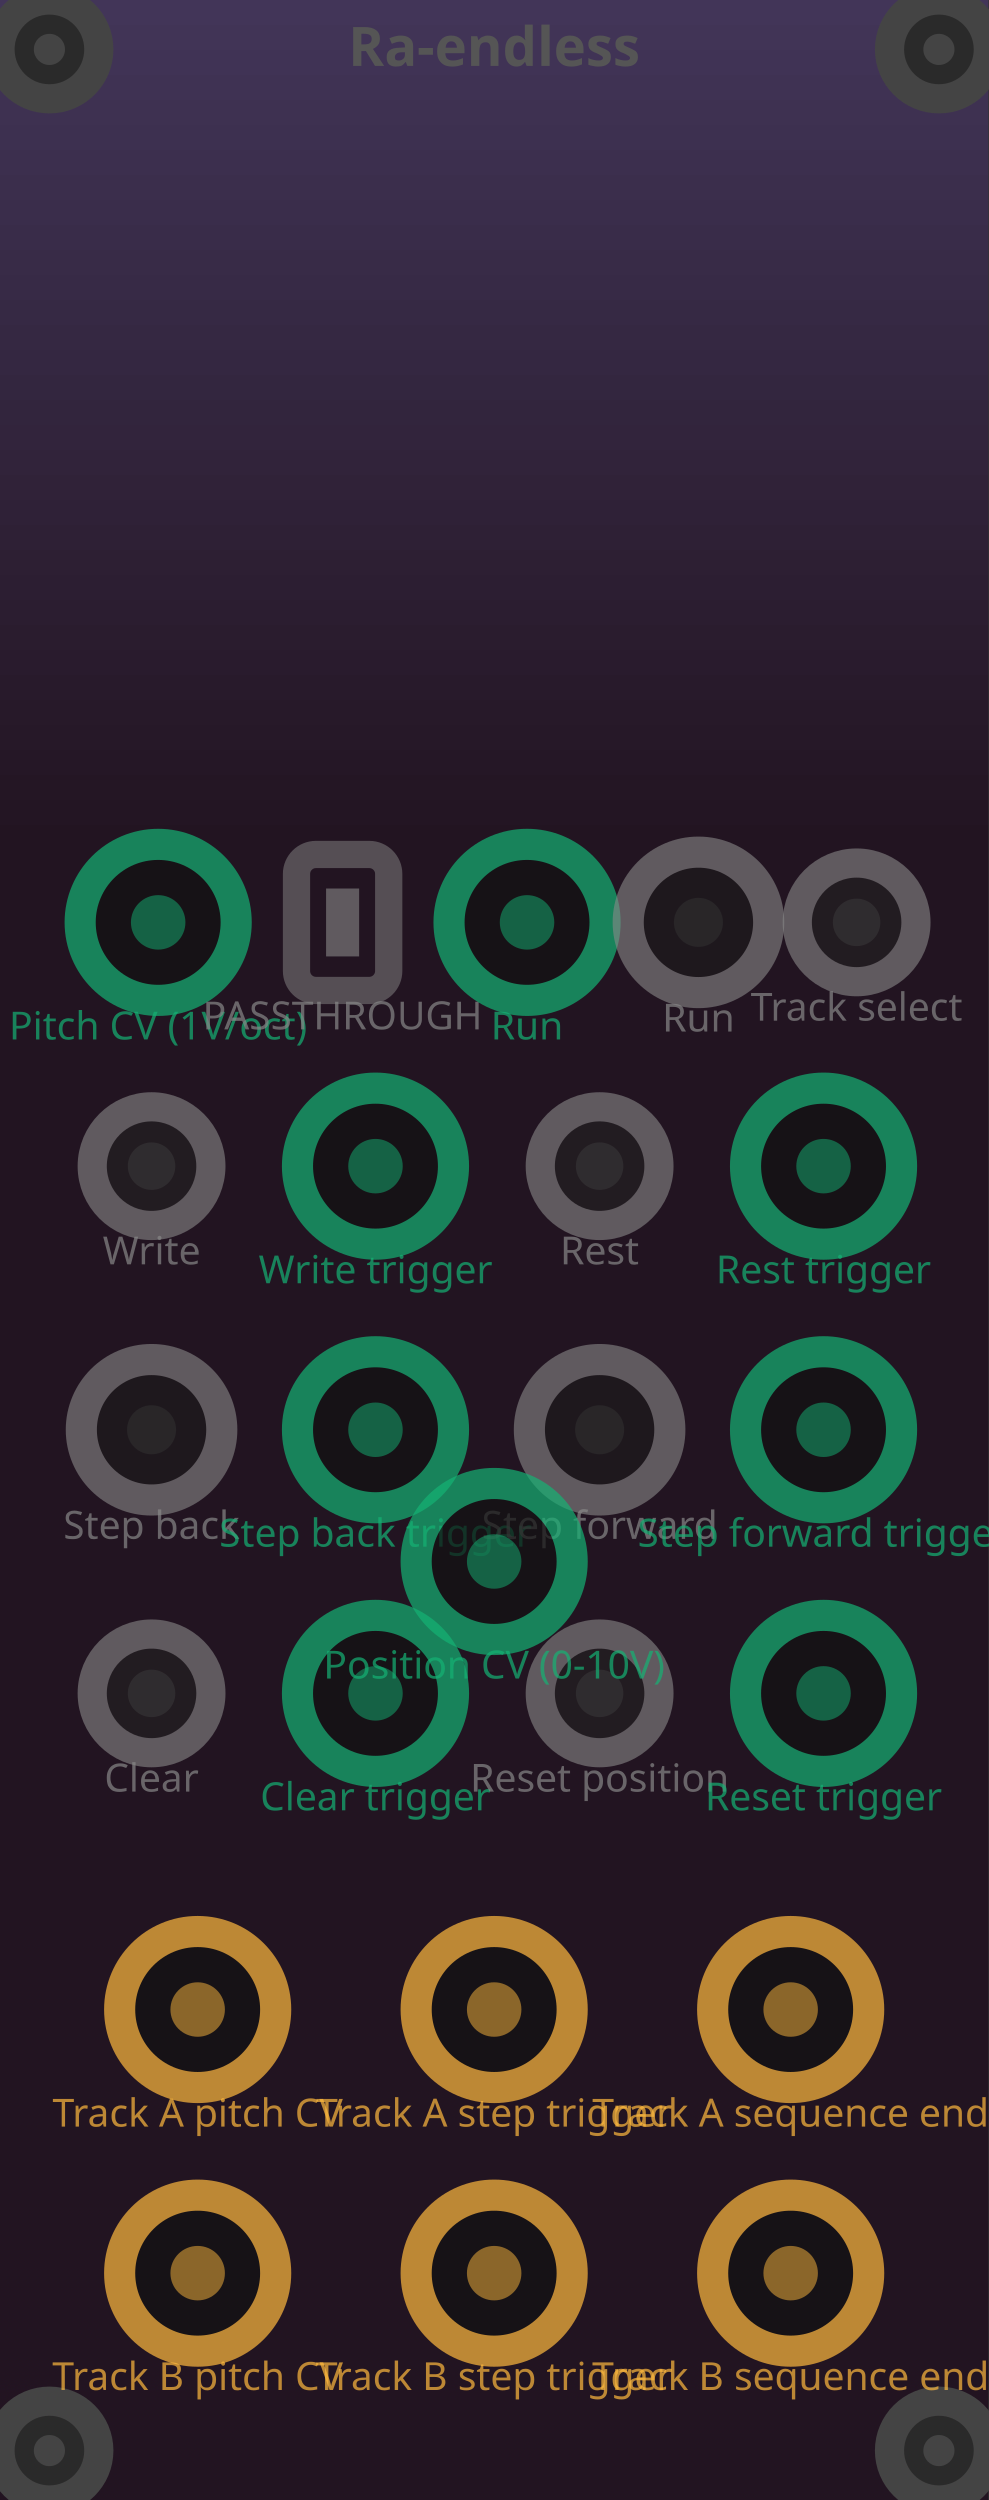
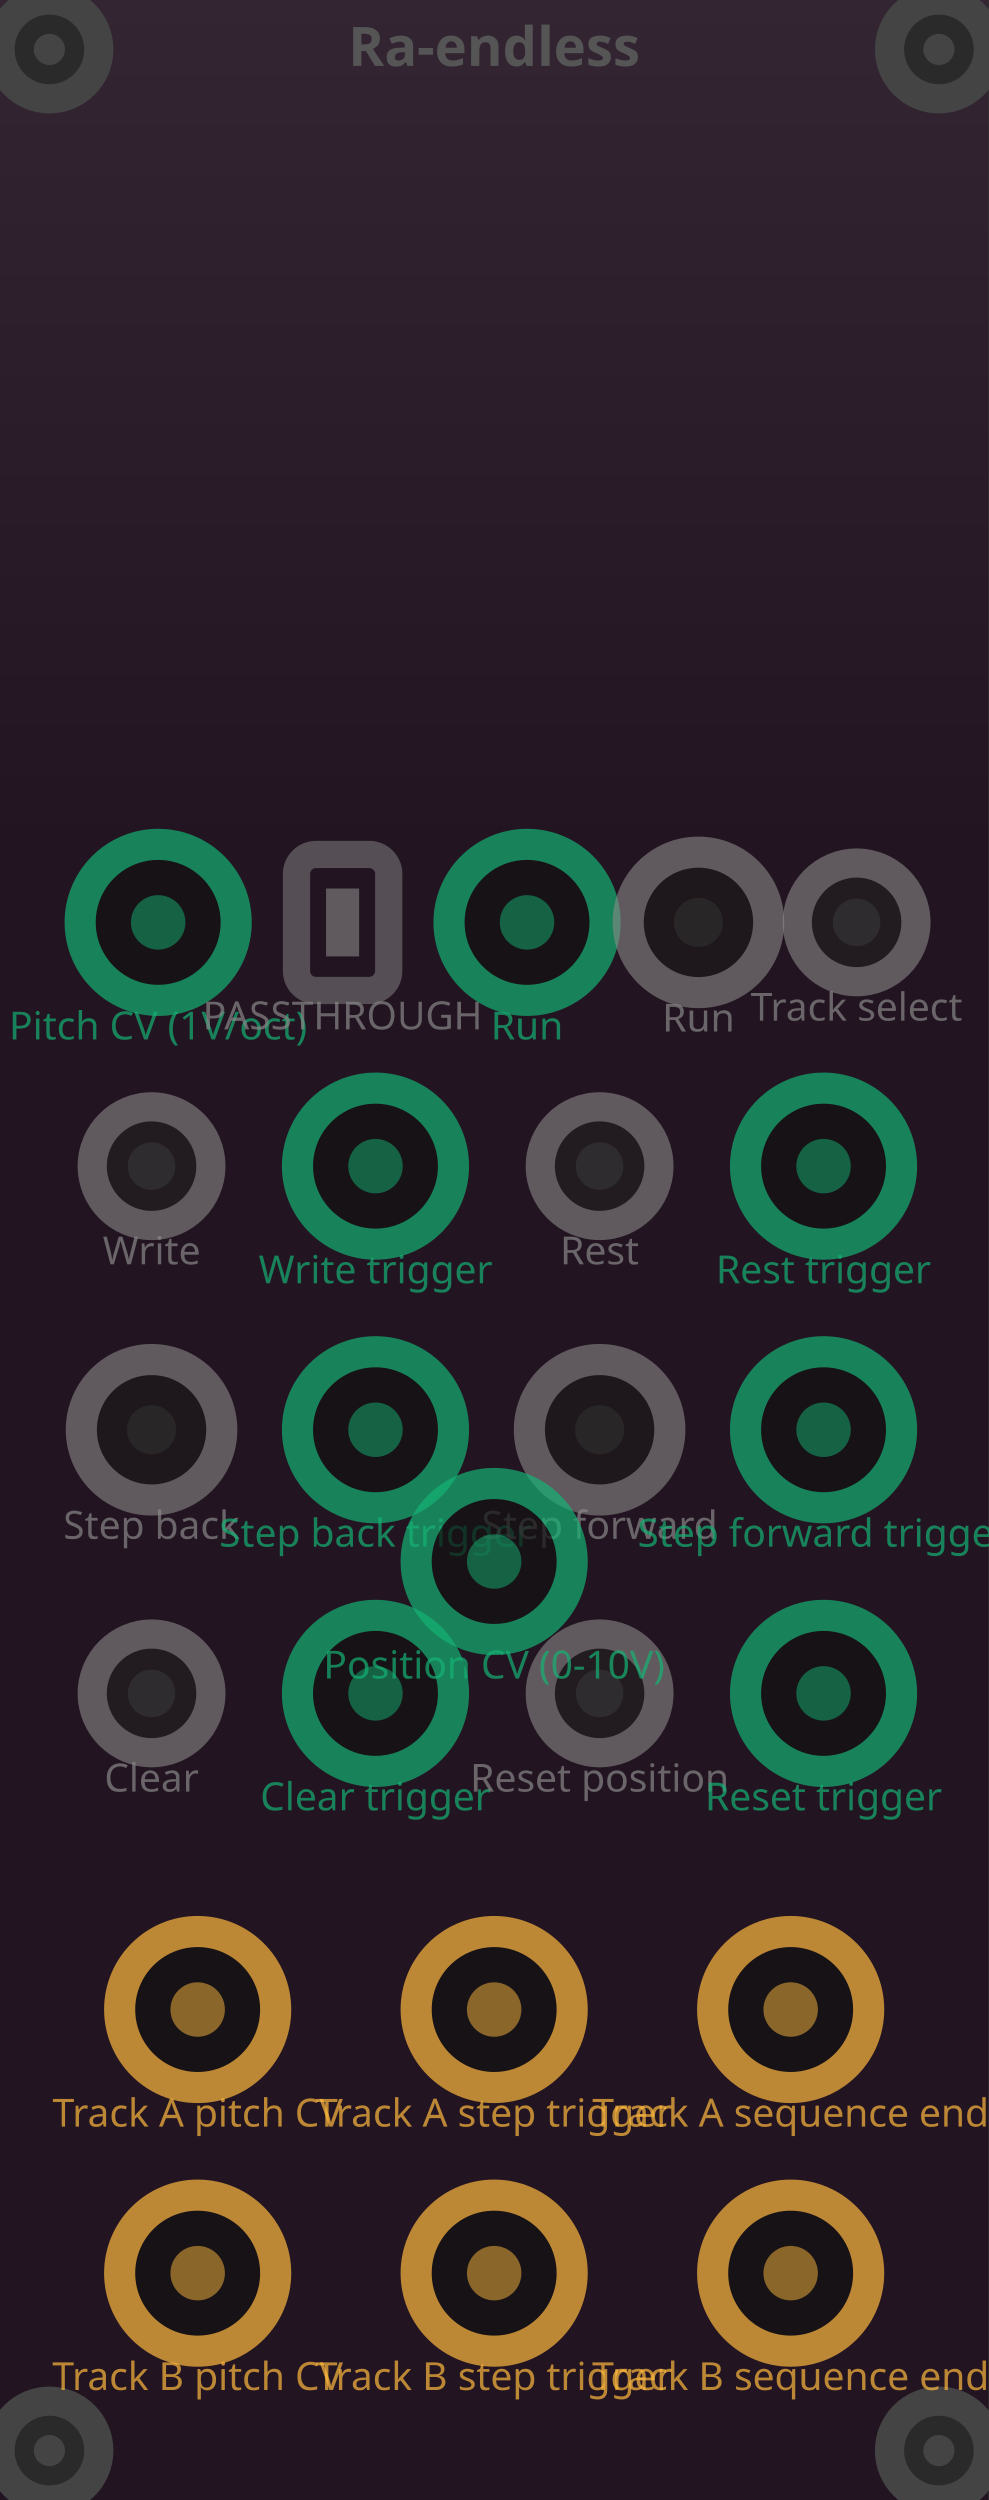
<svg xmlns="http://www.w3.org/2000/svg" viewBox="0 0 50.80 128.5" width="50.80mm" height="128.5mm">
  <rect x="0.3" y="0.3" width="50.20" height="127.9" fill="none" stroke="#333" stroke-width="1.5" />
-   <rect x="0" y="0.000" width="50.80" height="1.295" fill="#423558" />
-   <rect x="0" y="1.285" width="50.80" height="1.295" fill="#413456" />
-   <rect x="0" y="2.570" width="50.80" height="1.295" fill="#403355" />
-   <rect x="0" y="3.855" width="50.80" height="1.295" fill="#3f3253" />
-   <rect x="0" y="5.140" width="50.80" height="1.295" fill="#3e3151" />
-   <rect x="0" y="6.425" width="50.80" height="1.295" fill="#3d3050" />
-   <rect x="0" y="7.710" width="50.80" height="1.295" fill="#3c2f4e" />
-   <rect x="0" y="8.995" width="50.80" height="1.295" fill="#3b2e4c" />
-   <rect x="0" y="10.280" width="50.80" height="1.295" fill="#3a2d4b" />
-   <rect x="0" y="11.565" width="50.80" height="1.295" fill="#392c49" />
-   <rect x="0" y="12.850" width="50.80" height="1.295" fill="#382b47" />
-   <rect x="0" y="14.135" width="50.80" height="1.295" fill="#372a46" />
-   <rect x="0" y="15.420" width="50.80" height="1.295" fill="#362944" />
-   <rect x="0" y="16.705" width="50.80" height="1.295" fill="#352842" />
-   <rect x="0" y="17.990" width="50.80" height="1.295" fill="#342741" />
-   <rect x="0" y="19.275" width="50.80" height="1.295" fill="#33263f" />
-   <rect x="0" y="20.560" width="50.80" height="1.295" fill="#32253d" />
-   <rect x="0" y="21.845" width="50.80" height="1.295" fill="#32243c" />
-   <rect x="0" y="23.130" width="50.80" height="1.295" fill="#31233a" />
-   <rect x="0" y="24.415" width="50.80" height="1.295" fill="#302238" />
-   <rect x="0" y="25.700" width="50.80" height="1.295" fill="#2f2137" />
-   <rect x="0" y="26.985" width="50.80" height="1.295" fill="#2e2035" />
-   <rect x="0" y="28.270" width="50.80" height="1.295" fill="#2d1f33" />
-   <rect x="0" y="29.555" width="50.80" height="1.295" fill="#2c1e32" />
-   <rect x="0" y="30.840" width="50.80" height="1.295" fill="#2b1d30" />
-   <rect x="0" y="32.125" width="50.80" height="1.295" fill="#2a1c2e" />
-   <rect x="0" y="33.410" width="50.80" height="1.295" fill="#291b2d" />
-   <rect x="0" y="34.695" width="50.80" height="1.295" fill="#281a2b" />
-   <rect x="0" y="35.980" width="50.80" height="1.295" fill="#271929" />
-   <rect x="0" y="37.265" width="50.80" height="1.295" fill="#261828" />
-   <rect x="0" y="38.550" width="50.80" height="1.295" fill="#251726" />
-   <rect x="0" y="39.835" width="50.80" height="1.295" fill="#241624" />
-   <rect x="0" y="41.120" width="50.80" height="1.295" fill="#231523" />
+   <rect x="0" y="0.000" width="50.80" height="1.295" fill="#332532" />
+   <rect x="0" y="1.285" width="50.80" height="1.295" fill="#322431" />
+   <rect x="0" y="2.570" width="50.80" height="1.295" fill="#322431" />
+   <rect x="0" y="3.855" width="50.80" height="1.295" fill="#312330" />
+   <rect x="0" y="5.140" width="50.80" height="1.295" fill="#312330" />
+   <rect x="0" y="6.425" width="50.80" height="1.295" fill="#30222f" />
+   <rect x="0" y="7.710" width="50.80" height="1.295" fill="#30222f" />
+   <rect x="0" y="8.995" width="50.80" height="1.295" fill="#2f212e" />
+   <rect x="0" y="10.280" width="50.80" height="1.295" fill="#2f212e" />
+   <rect x="0" y="11.565" width="50.80" height="1.295" fill="#2e202d" />
+   <rect x="0" y="12.850" width="50.80" height="1.295" fill="#2e202d" />
+   <rect x="0" y="14.135" width="50.80" height="1.295" fill="#2d1f2c" />
+   <rect x="0" y="15.420" width="50.80" height="1.295" fill="#2d1f2c" />
+   <rect x="0" y="16.705" width="50.80" height="1.295" fill="#2c1e2b" />
+   <rect x="0" y="17.990" width="50.80" height="1.295" fill="#2c1e2b" />
+   <rect x="0" y="19.275" width="50.80" height="1.295" fill="#2b1d2a" />
+   <rect x="0" y="20.560" width="50.80" height="1.295" fill="#2b1d2a" />
+   <rect x="0" y="21.845" width="50.80" height="1.295" fill="#2a1c29" />
+   <rect x="0" y="23.130" width="50.80" height="1.295" fill="#2a1c29" />
+   <rect x="0" y="24.415" width="50.80" height="1.295" fill="#291b28" />
+   <rect x="0" y="25.700" width="50.80" height="1.295" fill="#291b28" />
+   <rect x="0" y="26.985" width="50.80" height="1.295" fill="#281a27" />
+   <rect x="0" y="28.270" width="50.80" height="1.295" fill="#281a27" />
+   <rect x="0" y="29.555" width="50.80" height="1.295" fill="#271926" />
+   <rect x="0" y="30.840" width="50.80" height="1.295" fill="#271926" />
+   <rect x="0" y="32.125" width="50.80" height="1.295" fill="#261825" />
+   <rect x="0" y="33.410" width="50.80" height="1.295" fill="#261825" />
+   <rect x="0" y="34.695" width="50.80" height="1.295" fill="#251724" />
+   <rect x="0" y="35.980" width="50.80" height="1.295" fill="#251724" />
+   <rect x="0" y="37.265" width="50.80" height="1.295" fill="#241623" />
+   <rect x="0" y="38.550" width="50.80" height="1.295" fill="#241623" />
+   <rect x="0" y="39.835" width="50.80" height="1.295" fill="#231522" />
+   <rect x="0" y="41.120" width="50.80" height="1.295" fill="#231522" />
  <rect x="0" y="42.405" width="50.80" height="1.295" fill="#221421" />
  <rect x="0" y="43.690" width="50.80" height="1.295" fill="#221421" />
  <rect x="0" y="44.975" width="50.80" height="1.295" fill="#221421" />
  <rect x="0" y="46.260" width="50.80" height="1.295" fill="#221421" />
  <rect x="0" y="47.545" width="50.80" height="1.295" fill="#221421" />
  <rect x="0" y="48.830" width="50.80" height="1.295" fill="#221421" />
  <rect x="0" y="50.115" width="50.80" height="1.295" fill="#221421" />
  <rect x="0" y="51.400" width="50.80" height="1.295" fill="#221421" />
  <rect x="0" y="52.685" width="50.80" height="1.295" fill="#221421" />
  <rect x="0" y="53.970" width="50.80" height="1.295" fill="#221421" />
  <rect x="0" y="55.255" width="50.80" height="1.295" fill="#221421" />
  <rect x="0" y="56.540" width="50.80" height="1.295" fill="#221421" />
  <rect x="0" y="57.825" width="50.80" height="1.295" fill="#221421" />
  <rect x="0" y="59.110" width="50.80" height="1.295" fill="#221421" />
  <rect x="0" y="60.395" width="50.80" height="1.295" fill="#221421" />
  <rect x="0" y="61.680" width="50.80" height="1.295" fill="#221421" />
  <rect x="0" y="62.965" width="50.80" height="1.295" fill="#221421" />
  <rect x="0" y="64.250" width="50.80" height="1.295" fill="#221421" />
  <rect x="0" y="65.535" width="50.80" height="1.295" fill="#221421" />
  <rect x="0" y="66.820" width="50.80" height="1.295" fill="#221421" />
  <rect x="0" y="68.105" width="50.80" height="1.295" fill="#221421" />
  <rect x="0" y="69.390" width="50.80" height="1.295" fill="#221421" />
  <rect x="0" y="70.675" width="50.80" height="1.295" fill="#221421" />
  <rect x="0" y="71.960" width="50.80" height="1.295" fill="#221421" />
  <rect x="0" y="73.245" width="50.80" height="1.295" fill="#221421" />
  <rect x="0" y="74.530" width="50.80" height="1.295" fill="#221421" />
  <rect x="0" y="75.815" width="50.80" height="1.295" fill="#221421" />
  <rect x="0" y="77.100" width="50.80" height="1.295" fill="#221421" />
  <rect x="0" y="78.385" width="50.80" height="1.295" fill="#221421" />
  <rect x="0" y="79.670" width="50.80" height="1.295" fill="#221421" />
  <rect x="0" y="80.955" width="50.80" height="1.295" fill="#221421" />
  <rect x="0" y="82.240" width="50.80" height="1.295" fill="#221421" />
  <rect x="0" y="83.525" width="50.80" height="1.295" fill="#221421" />
  <rect x="0" y="84.810" width="50.80" height="1.295" fill="#221421" />
  <rect x="0" y="86.095" width="50.80" height="1.295" fill="#221421" />
  <rect x="0" y="87.380" width="50.80" height="1.295" fill="#221421" />
  <rect x="0" y="88.665" width="50.80" height="1.295" fill="#221421" />
  <rect x="0" y="89.950" width="50.80" height="1.295" fill="#221421" />
  <rect x="0" y="91.235" width="50.80" height="1.295" fill="#221421" />
  <rect x="0" y="92.520" width="50.80" height="1.295" fill="#221421" />
  <rect x="0" y="93.805" width="50.80" height="1.295" fill="#221421" />
  <rect x="0" y="95.090" width="50.80" height="1.295" fill="#221421" />
  <rect x="0" y="96.375" width="50.80" height="1.295" fill="#221421" />
  <rect x="0" y="97.660" width="50.80" height="1.295" fill="#221421" />
  <rect x="0" y="98.945" width="50.80" height="1.295" fill="#221421" />
  <rect x="0" y="100.230" width="50.80" height="1.295" fill="#221421" />
  <rect x="0" y="101.515" width="50.80" height="1.295" fill="#221421" />
  <rect x="0" y="102.800" width="50.80" height="1.295" fill="#221421" />
  <rect x="0" y="104.085" width="50.80" height="1.295" fill="#221421" />
  <rect x="0" y="105.370" width="50.80" height="1.295" fill="#221421" />
  <rect x="0" y="106.655" width="50.80" height="1.295" fill="#221421" />
  <rect x="0" y="107.940" width="50.80" height="1.295" fill="#221421" />
  <rect x="0" y="109.225" width="50.80" height="1.295" fill="#221421" />
  <rect x="0" y="110.510" width="50.80" height="1.295" fill="#221421" />
  <rect x="0" y="111.795" width="50.80" height="1.295" fill="#221421" />
  <rect x="0" y="113.080" width="50.80" height="1.295" fill="#221421" />
  <rect x="0" y="114.365" width="50.80" height="1.295" fill="#221421" />
  <rect x="0" y="115.650" width="50.80" height="1.295" fill="#221421" />
  <rect x="0" y="116.935" width="50.80" height="1.295" fill="#221421" />
  <rect x="0" y="118.220" width="50.80" height="1.295" fill="#221421" />
  <rect x="0" y="119.505" width="50.80" height="1.295" fill="#221421" />
  <rect x="0" y="120.790" width="50.80" height="1.295" fill="#221421" />
  <rect x="0" y="122.075" width="50.80" height="1.295" fill="#221421" />
  <rect x="0" y="123.360" width="50.80" height="1.295" fill="#221421" />
  <rect x="0" y="124.645" width="50.80" height="1.295" fill="#221421" />
  <rect x="0" y="125.930" width="50.80" height="1.295" fill="#221421" />
  <rect x="0" y="127.215" width="50.80" height="1.295" fill="#221421" />
  <circle cx="2.54" cy="2.54" r="2.54" fill="#2a2a2a" stroke="#444" stroke-width="1.5" />
  <circle cx="2.54" cy="2.54" r="0.8" fill="#444" />
  <circle cx="2.54" cy="125.96" r="2.54" fill="#2a2a2a" stroke="#444" stroke-width="1.5" />
  <circle cx="2.54" cy="125.96" r="0.8" fill="#444" />
  <circle cx="48.26" cy="2.54" r="2.54" fill="#2a2a2a" stroke="#444" stroke-width="1.5" />
  <circle cx="48.26" cy="2.54" r="0.8" fill="#444" />
  <circle cx="48.26" cy="125.96" r="2.54" fill="#2a2a2a" stroke="#444" stroke-width="1.5" />
  <circle cx="48.26" cy="125.96" r="0.8" fill="#444" />
  <text x="25.40" y="3.39" fill="#555" font-family="sans-serif" font-size="2.8" text-anchor="middle" font-weight="bold">Ra-endless</text>
  <circle cx="8.13" cy="47.41" r="4.01" fill="#111" stroke="#14B274" stroke-width="1.6" opacity="0.7" />
  <circle cx="8.13" cy="47.41" r="1.40" fill="#14B274" opacity="0.5" />
  <text x="8.13" y="53.43" fill="#14B274" font-family="sans-serif" font-size="2.0" text-anchor="middle" opacity="0.7">Pitch CV (1V/oct)</text>
  <rect x="15.24" y="43.92" width="4.74" height="6.99" rx="1" fill="none" stroke="#888" stroke-width="1.4" opacity="0.5" />
  <line x1="17.61" y1="49.16" x2="17.61" y2="45.67" stroke="#888" stroke-width="1.7" opacity="0.6" />
  <text x="17.61" y="52.91" fill="#888" font-family="sans-serif" font-size="2.0" text-anchor="middle" opacity="0.7">PASSTHROUGH</text>
  <circle cx="27.09" cy="47.41" r="4.01" fill="#111" stroke="#14B274" stroke-width="1.6" opacity="0.7" />
  <circle cx="27.09" cy="47.41" r="1.40" fill="#14B274" opacity="0.5" />
  <text x="27.09" y="53.43" fill="#14B274" font-family="sans-serif" font-size="2.0" text-anchor="middle" opacity="0.7">Run</text>
  <circle cx="35.90" cy="47.41" r="3.61" fill="#1a1a1a" stroke="#888" stroke-width="1.6" opacity="0.6" />
  <circle cx="35.90" cy="47.41" r="1.26" fill="#333" opacity="0.5" />
  <text x="35.90" y="53.02" fill="#888" font-family="sans-serif" font-size="2.0" text-anchor="middle" opacity="0.7">Run</text>
  <circle cx="44.03" cy="47.41" r="3.05" fill="#222" stroke="#888" stroke-width="1.5" opacity="0.6" />
  <circle cx="44.03" cy="47.41" r="1.22" fill="#444" opacity="0.4" />
  <text x="44.03" y="52.46" fill="#888" font-family="sans-serif" font-size="2.0" text-anchor="middle" opacity="0.7">Track select</text>
  <circle cx="7.79" cy="59.94" r="3.05" fill="#222" stroke="#888" stroke-width="1.5" opacity="0.6" />
  <circle cx="7.79" cy="59.94" r="1.22" fill="#444" opacity="0.4" />
  <text x="7.79" y="64.99" fill="#888" font-family="sans-serif" font-size="2.0" text-anchor="middle" opacity="0.7">Write</text>
  <circle cx="19.30" cy="59.94" r="4.01" fill="#111" stroke="#14B274" stroke-width="1.6" opacity="0.7" />
  <circle cx="19.30" cy="59.94" r="1.40" fill="#14B274" opacity="0.5" />
  <text x="19.30" y="65.96" fill="#14B274" font-family="sans-serif" font-size="2.0" text-anchor="middle" opacity="0.7">Write trigger</text>
  <circle cx="30.82" cy="59.94" r="3.05" fill="#222" stroke="#888" stroke-width="1.5" opacity="0.6" />
  <circle cx="30.82" cy="59.94" r="1.22" fill="#444" opacity="0.4" />
  <text x="30.82" y="64.99" fill="#888" font-family="sans-serif" font-size="2.0" text-anchor="middle" opacity="0.7">Rest</text>
  <circle cx="42.33" cy="59.94" r="4.01" fill="#111" stroke="#14B274" stroke-width="1.6" opacity="0.7" />
  <circle cx="42.33" cy="59.94" r="1.40" fill="#14B274" opacity="0.5" />
  <text x="42.33" y="65.96" fill="#14B274" font-family="sans-serif" font-size="2.0" text-anchor="middle" opacity="0.7">Rest trigger</text>
  <circle cx="7.79" cy="73.49" r="3.61" fill="#1a1a1a" stroke="#888" stroke-width="1.6" opacity="0.6" />
  <circle cx="7.79" cy="73.49" r="1.26" fill="#333" opacity="0.5" />
  <text x="7.79" y="79.10" fill="#888" font-family="sans-serif" font-size="2.0" text-anchor="middle" opacity="0.7">Step back</text>
  <circle cx="19.30" cy="73.49" r="4.01" fill="#111" stroke="#14B274" stroke-width="1.6" opacity="0.7" />
  <circle cx="19.30" cy="73.49" r="1.40" fill="#14B274" opacity="0.5" />
  <text x="19.30" y="79.50" fill="#14B274" font-family="sans-serif" font-size="2.0" text-anchor="middle" opacity="0.7">Step back trigger</text>
  <circle cx="30.82" cy="73.49" r="3.61" fill="#1a1a1a" stroke="#888" stroke-width="1.6" opacity="0.6" />
  <circle cx="30.82" cy="73.49" r="1.26" fill="#333" opacity="0.5" />
  <text x="30.82" y="79.10" fill="#888" font-family="sans-serif" font-size="2.0" text-anchor="middle" opacity="0.7">Step forward</text>
  <circle cx="42.33" cy="73.49" r="4.01" fill="#111" stroke="#14B274" stroke-width="1.6" opacity="0.7" />
  <circle cx="42.33" cy="73.49" r="1.40" fill="#14B274" opacity="0.5" />
  <text x="42.33" y="79.50" fill="#14B274" font-family="sans-serif" font-size="2.0" text-anchor="middle" opacity="0.7">Step forward trigger</text>
  <circle cx="7.79" cy="87.04" r="3.05" fill="#222" stroke="#888" stroke-width="1.5" opacity="0.6" />
  <circle cx="7.79" cy="87.04" r="1.22" fill="#444" opacity="0.4" />
  <text x="7.79" y="92.09" fill="#888" font-family="sans-serif" font-size="2.0" text-anchor="middle" opacity="0.7">Clear</text>
  <circle cx="19.30" cy="87.04" r="4.01" fill="#111" stroke="#14B274" stroke-width="1.6" opacity="0.7" />
  <circle cx="19.30" cy="87.04" r="1.40" fill="#14B274" opacity="0.5" />
  <text x="19.30" y="93.05" fill="#14B274" font-family="sans-serif" font-size="2.0" text-anchor="middle" opacity="0.7">Clear trigger</text>
  <circle cx="30.82" cy="87.04" r="3.05" fill="#222" stroke="#888" stroke-width="1.5" opacity="0.6" />
  <circle cx="30.82" cy="87.04" r="1.22" fill="#444" opacity="0.4" />
  <text x="30.82" y="92.09" fill="#888" font-family="sans-serif" font-size="2.0" text-anchor="middle" opacity="0.7">Reset position</text>
  <circle cx="42.33" cy="87.04" r="4.01" fill="#111" stroke="#14B274" stroke-width="1.6" opacity="0.7" />
  <circle cx="42.33" cy="87.04" r="1.40" fill="#14B274" opacity="0.5" />
  <text x="42.33" y="93.05" fill="#14B274" font-family="sans-serif" font-size="2.0" text-anchor="middle" opacity="0.7">Reset trigger</text>
  <circle cx="25.40" cy="80.26" r="4.01" fill="#111" stroke="#14B274" stroke-width="1.6" opacity="0.7" />
  <circle cx="25.40" cy="80.26" r="1.40" fill="#14B274" opacity="0.5" />
  <text x="25.40" y="86.28" fill="#14B274" font-family="sans-serif" font-size="2.0" text-anchor="middle" opacity="0.7">Position CV (0-10V)</text>
  <circle cx="10.16" cy="103.29" r="4.01" fill="#111" stroke="#FFB93D" stroke-width="1.6" opacity="0.7" />
  <circle cx="10.16" cy="103.29" r="1.40" fill="#FFB93D" opacity="0.5" />
  <text x="10.16" y="109.31" fill="#FFB93D" font-family="sans-serif" font-size="2.0" text-anchor="middle" opacity="0.7">Track A pitch CV</text>
  <circle cx="25.40" cy="103.29" r="4.01" fill="#111" stroke="#FFB93D" stroke-width="1.6" opacity="0.7" />
  <circle cx="25.40" cy="103.29" r="1.40" fill="#FFB93D" opacity="0.5" />
  <text x="25.40" y="109.31" fill="#FFB93D" font-family="sans-serif" font-size="2.0" text-anchor="middle" opacity="0.7">Track A step trigger</text>
  <circle cx="40.64" cy="103.29" r="4.01" fill="#111" stroke="#FFB93D" stroke-width="1.6" opacity="0.7" />
  <circle cx="40.64" cy="103.29" r="1.40" fill="#FFB93D" opacity="0.5" />
  <text x="40.64" y="109.31" fill="#FFB93D" font-family="sans-serif" font-size="2.0" text-anchor="middle" opacity="0.7">Track A sequence end</text>
  <circle cx="10.16" cy="116.84" r="4.01" fill="#111" stroke="#FFB93D" stroke-width="1.6" opacity="0.7" />
  <circle cx="10.16" cy="116.84" r="1.40" fill="#FFB93D" opacity="0.5" />
  <text x="10.16" y="122.85" fill="#FFB93D" font-family="sans-serif" font-size="2.0" text-anchor="middle" opacity="0.7">Track B pitch CV</text>
  <circle cx="25.40" cy="116.84" r="4.01" fill="#111" stroke="#FFB93D" stroke-width="1.6" opacity="0.7" />
  <circle cx="25.40" cy="116.84" r="1.40" fill="#FFB93D" opacity="0.5" />
  <text x="25.40" y="122.85" fill="#FFB93D" font-family="sans-serif" font-size="2.0" text-anchor="middle" opacity="0.7">Track B step trigger</text>
  <circle cx="40.64" cy="116.84" r="4.01" fill="#111" stroke="#FFB93D" stroke-width="1.6" opacity="0.7" />
  <circle cx="40.64" cy="116.84" r="1.40" fill="#FFB93D" opacity="0.5" />
  <text x="40.64" y="122.85" fill="#FFB93D" font-family="sans-serif" font-size="2.0" text-anchor="middle" opacity="0.7">Track B sequence end</text>
</svg>
